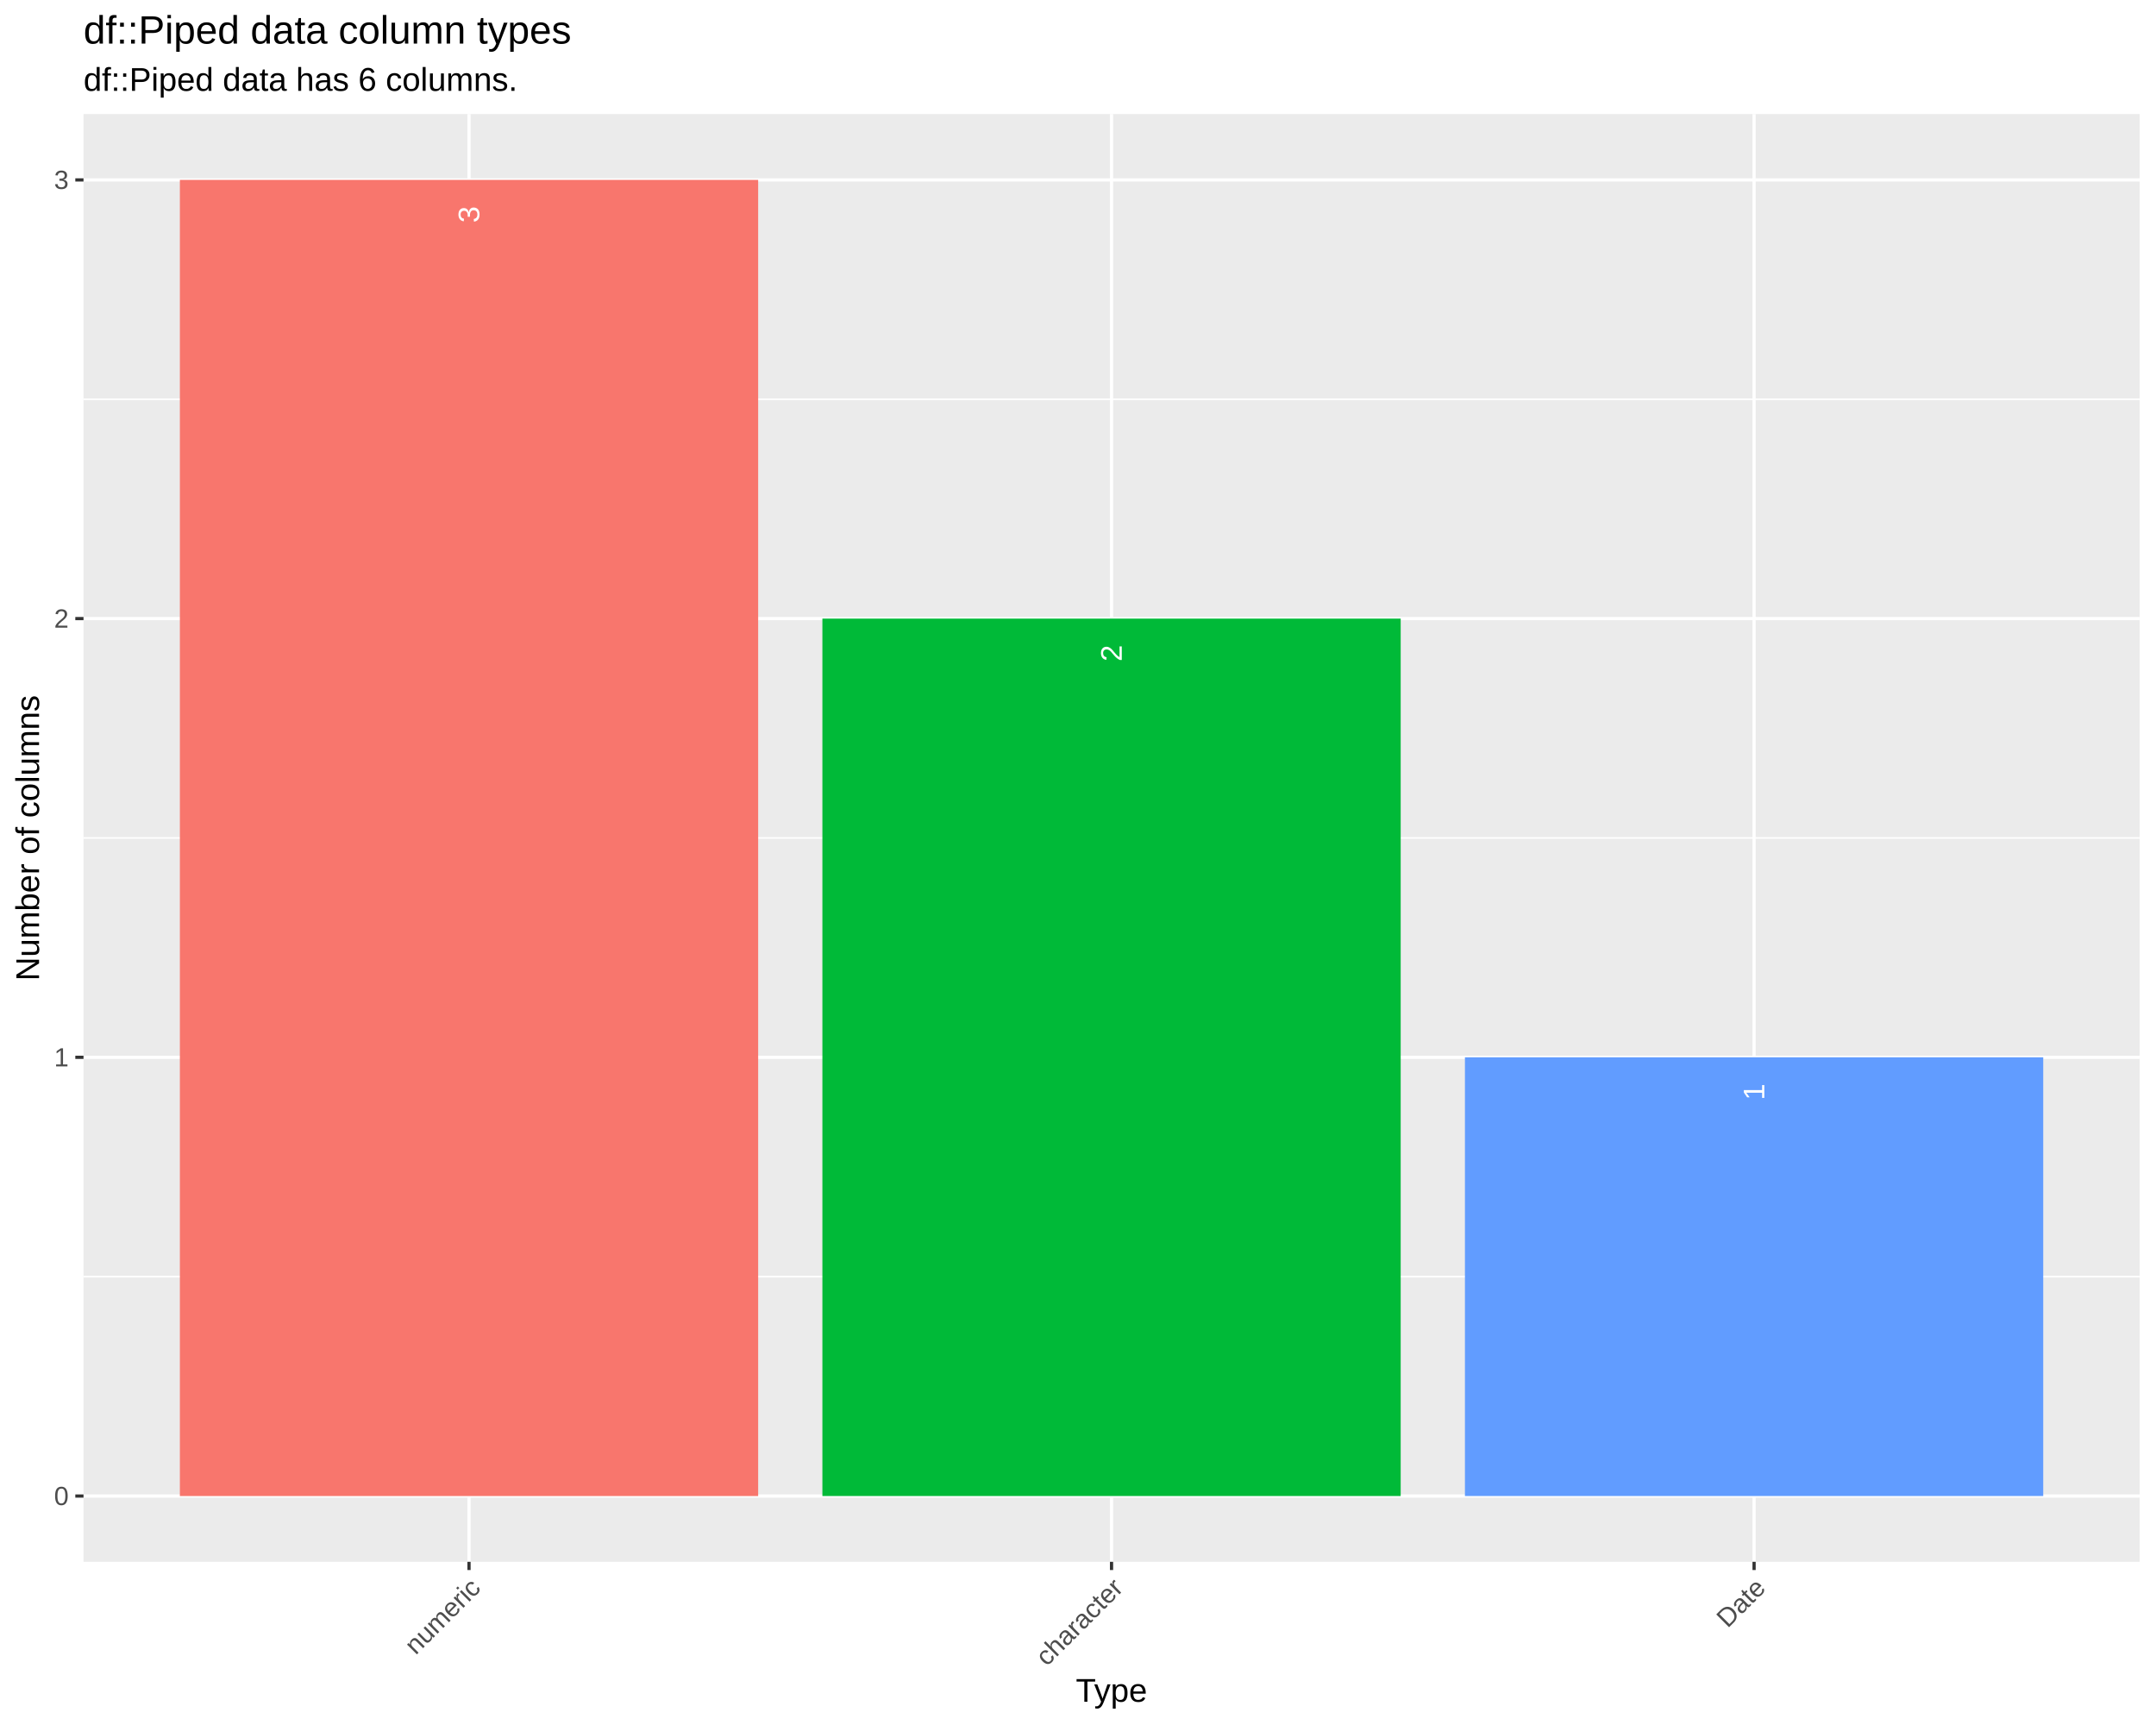
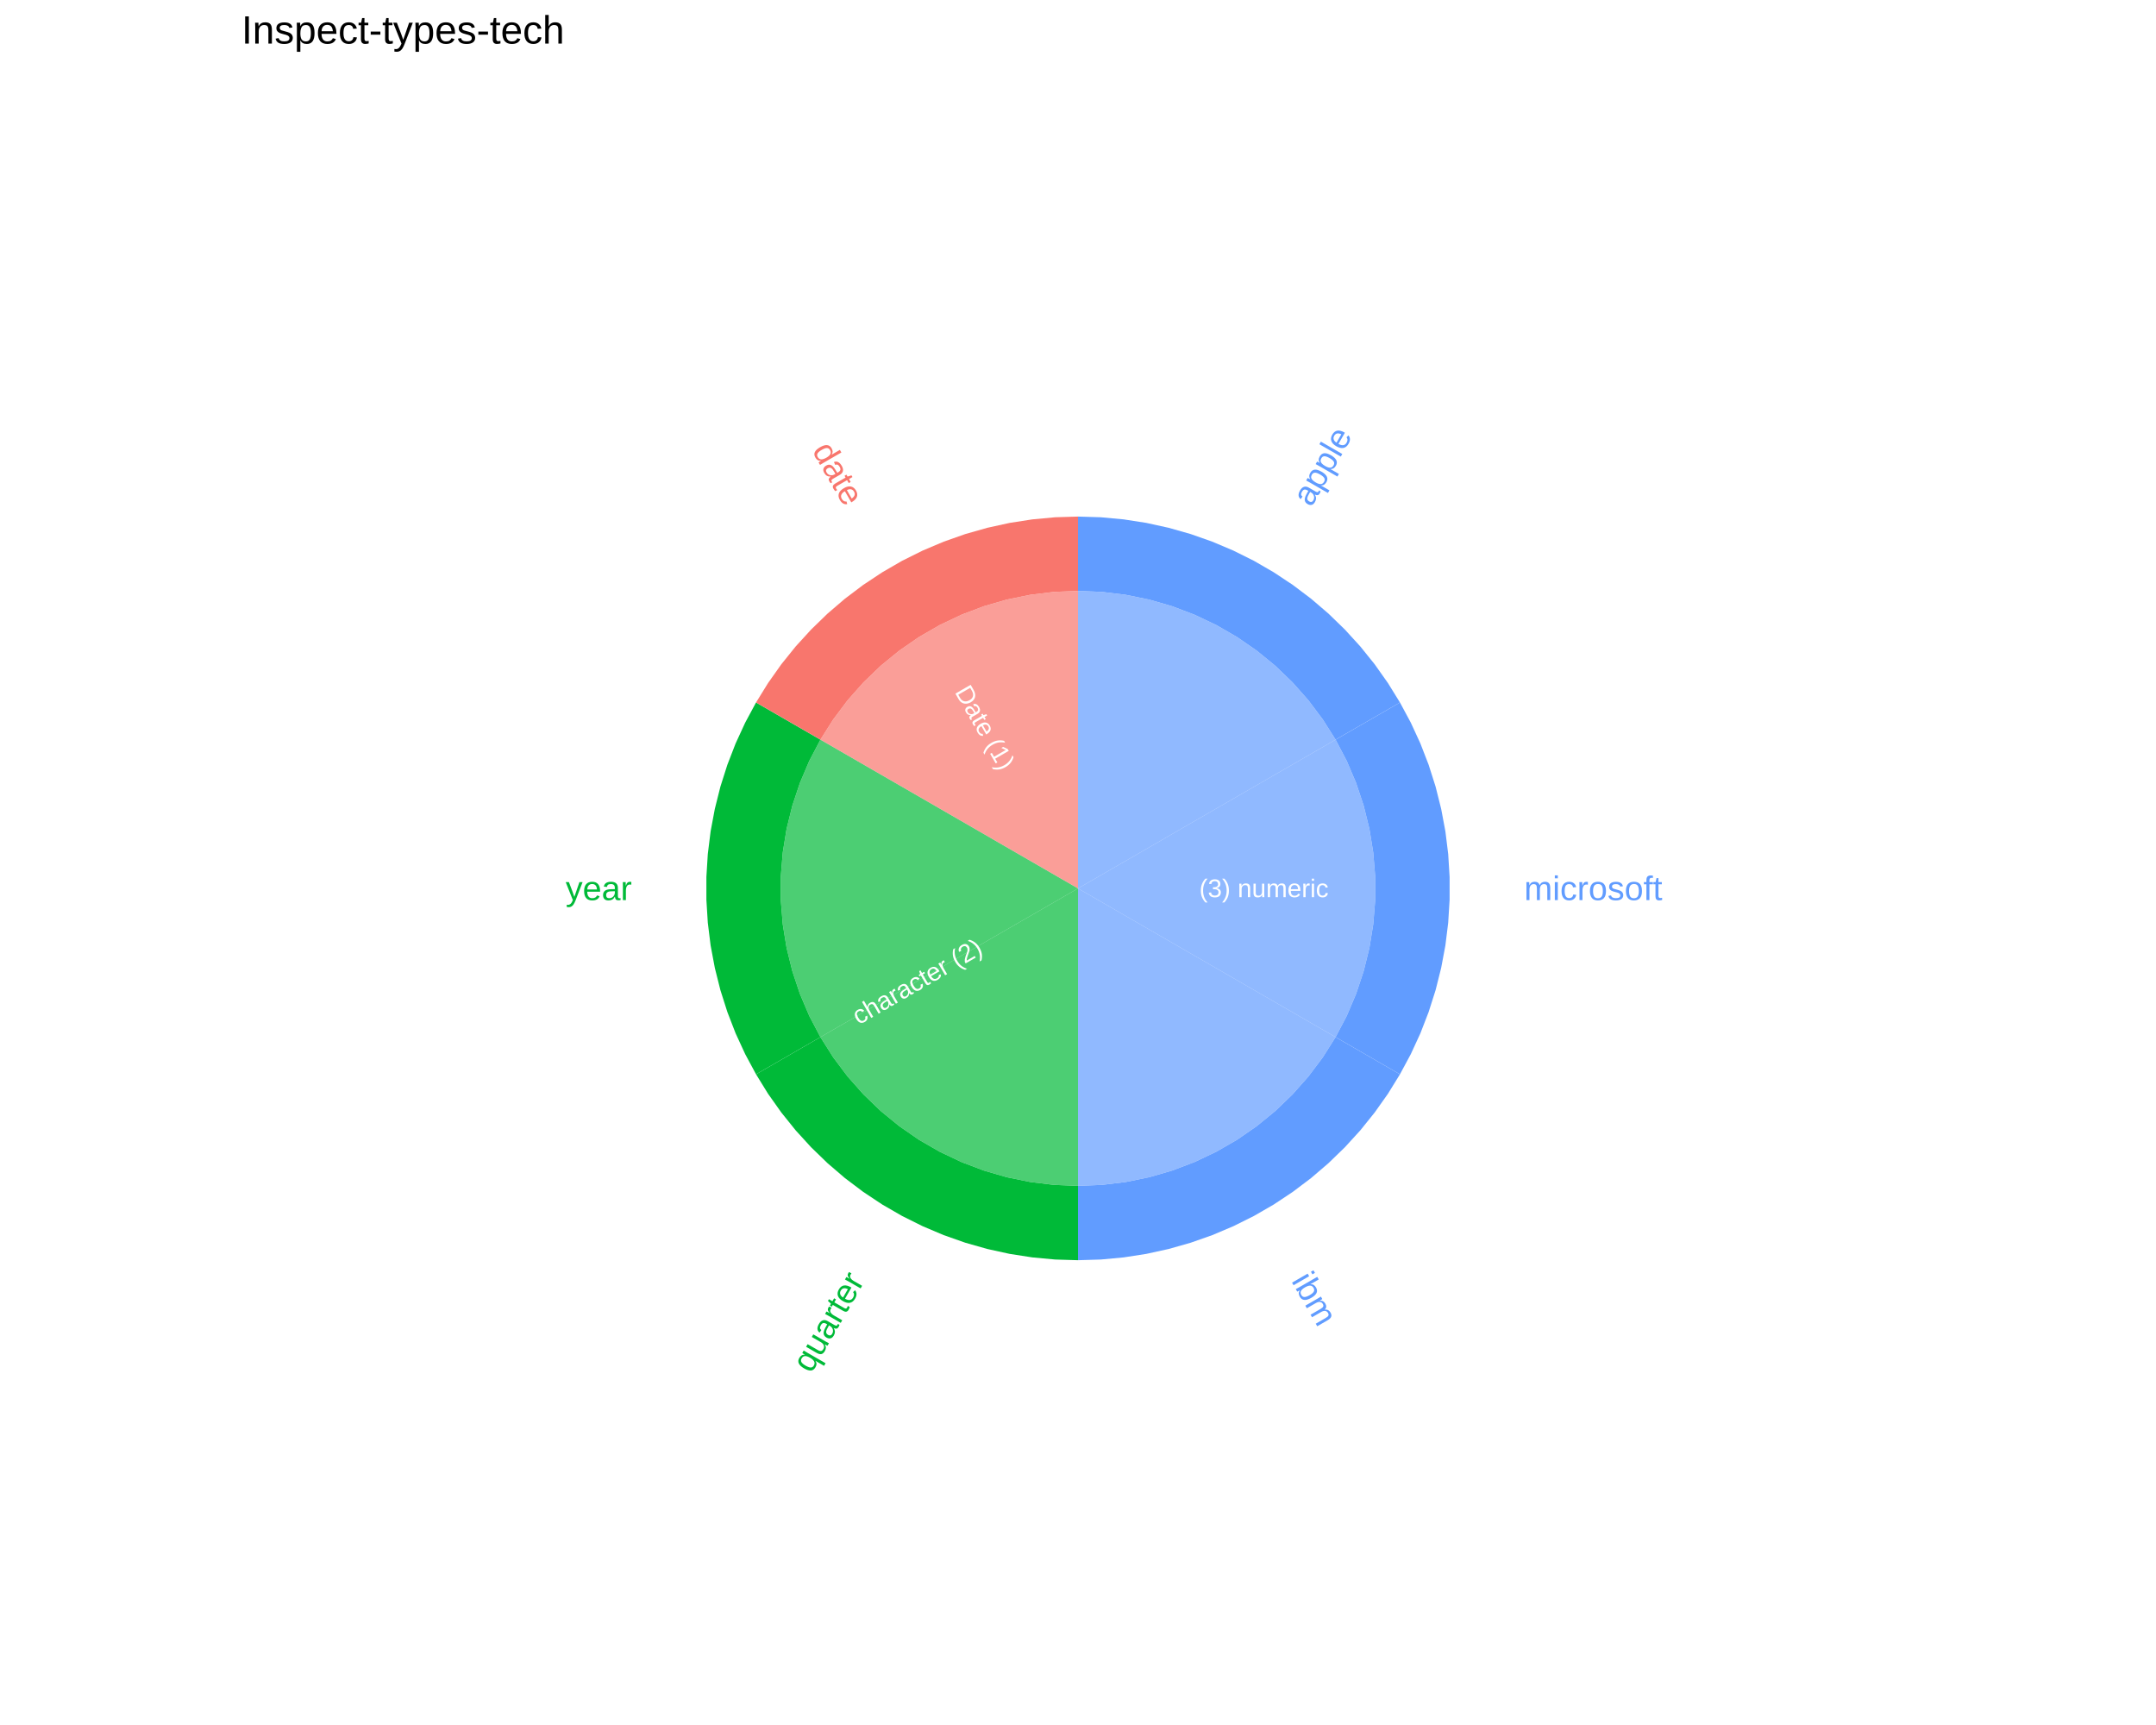
<svg xmlns="http://www.w3.org/2000/svg" viewBox="0 0 720.00 576.00">
  <defs>
    <style type="text/css">
    line, polyline, polygon, path, rect, circle {
      fill: none;
      stroke: #000000;
      stroke-linecap: round;
      stroke-linejoin: round;
      stroke-miterlimit: 10.00;
    }
  </style>
  </defs>
  <rect width="100%" height="100%" style="stroke: none; fill: #FFFFFF;" />
-   <rect x="0.00" y="0.00" width="720.00" height="576.00" style="stroke-width: 1.07; stroke: #FFFFFF; fill: #FFFFFF;" />
  <defs>
-     <clipPath id="cpMjcuODl8NzE0LjUyfDUyMS41MnwzOC4wOQ==">
-       <rect x="27.89" y="38.09" width="686.64" height="483.42" />
+     <clipPath id="cpODAuNjV8NjM5LjM1fDU3Ni4wMHwxNy4yOQ==">
+       <rect x="80.65" y="17.29" width="558.71" height="558.71" />
    </clipPath>
  </defs>
-   <rect x="27.89" y="38.09" width="686.64" height="483.42" style="stroke-width: 1.07; stroke: none; fill: #EBEBEB;" clip-path="url(#cpMjcuODl8NzE0LjUyfDUyMS41MnwzOC4wOQ==)" />
-   <polyline points="27.89,426.30 714.52,426.30 " style="stroke-width: 0.53; stroke: #FFFFFF; stroke-linecap: butt;" clip-path="url(#cpMjcuODl8NzE0LjUyfDUyMS41MnwzOC4wOQ==)" />
-   <polyline points="27.89,279.81 714.52,279.81 " style="stroke-width: 0.53; stroke: #FFFFFF; stroke-linecap: butt;" clip-path="url(#cpMjcuODl8NzE0LjUyfDUyMS41MnwzOC4wOQ==)" />
-   <polyline points="27.89,133.31 714.52,133.31 " style="stroke-width: 0.53; stroke: #FFFFFF; stroke-linecap: butt;" clip-path="url(#cpMjcuODl8NzE0LjUyfDUyMS41MnwzOC4wOQ==)" />
-   <polyline points="27.89,499.54 714.52,499.54 " style="stroke-width: 1.07; stroke: #FFFFFF; stroke-linecap: butt;" clip-path="url(#cpMjcuODl8NzE0LjUyfDUyMS41MnwzOC4wOQ==)" />
-   <polyline points="27.89,353.05 714.52,353.05 " style="stroke-width: 1.07; stroke: #FFFFFF; stroke-linecap: butt;" clip-path="url(#cpMjcuODl8NzE0LjUyfDUyMS41MnwzOC4wOQ==)" />
-   <polyline points="27.89,206.56 714.52,206.56 " style="stroke-width: 1.07; stroke: #FFFFFF; stroke-linecap: butt;" clip-path="url(#cpMjcuODl8NzE0LjUyfDUyMS41MnwzOC4wOQ==)" />
-   <polyline points="27.89,60.07 714.52,60.07 " style="stroke-width: 1.07; stroke: #FFFFFF; stroke-linecap: butt;" clip-path="url(#cpMjcuODl8NzE0LjUyfDUyMS41MnwzOC4wOQ==)" />
-   <polyline points="156.63,521.52 156.63,38.09 " style="stroke-width: 1.07; stroke: #FFFFFF; stroke-linecap: butt;" clip-path="url(#cpMjcuODl8NzE0LjUyfDUyMS41MnwzOC4wOQ==)" />
-   <polyline points="371.20,521.52 371.20,38.09 " style="stroke-width: 1.07; stroke: #FFFFFF; stroke-linecap: butt;" clip-path="url(#cpMjcuODl8NzE0LjUyfDUyMS41MnwzOC4wOQ==)" />
-   <polyline points="585.78,521.52 585.78,38.09 " style="stroke-width: 1.07; stroke: #FFFFFF; stroke-linecap: butt;" clip-path="url(#cpMjcuODl8NzE0LjUyfDUyMS41MnwzOC4wOQ==)" />
-   <rect x="60.07" y="60.07" width="193.12" height="439.48" style="stroke-width: 1.07; stroke: none; stroke-linecap: square; stroke-linejoin: miter; fill: #F8766D;" clip-path="url(#cpMjcuODl8NzE0LjUyfDUyMS41MnwzOC4wOQ==)" />
-   <rect x="274.64" y="206.56" width="193.12" height="292.98" style="stroke-width: 1.07; stroke: none; stroke-linecap: square; stroke-linejoin: miter; fill: #00BA38;" clip-path="url(#cpMjcuODl8NzE0LjUyfDUyMS41MnwzOC4wOQ==)" />
-   <rect x="489.22" y="353.05" width="193.12" height="146.49" style="stroke-width: 1.07; stroke: none; stroke-linecap: square; stroke-linejoin: miter; fill: #619CFF;" clip-path="url(#cpMjcuODl8NzE0LjUyfDUyMS41MnwzOC4wOQ==)" />
-   <g clip-path="url(#cpMjcuODl8NzE0LjUyfDUyMS41MnwzOC4wOQ==)">
-     <text transform="translate(160.05,74.39) rotate(-90)" style="font-size: 9.96px; fill: #FFFFFF; font-family: Liberation Sans;" textLength="5.53px" lengthAdjust="spacingAndGlyphs">3</text>
+   <polygon points="446.02,246.98 453.19,242.84 460.36,238.71 467.52,234.57 463.50,228.07 459.08,221.82 454.29,215.87 449.13,210.22 443.64,204.89 437.84,199.92 431.73,195.31 425.36,191.09 418.74,187.26 411.89,183.85 404.85,180.87 397.64,178.33 390.28,176.24 382.81,174.60 375.26,173.43 367.64,172.72 360.00,172.49 360.00,180.77 360.00,189.04 360.00,197.32 367.99,197.64 375.93,198.61 383.77,200.21 391.45,202.43 398.93,205.27 406.16,208.70 413.09,212.70 419.67,217.24 425.87,222.30 431.63,227.84 436.94,233.83 441.74,240.22 446.02,246.98 " style="stroke-width: 1.07; stroke: none; fill: #619CFF;" clip-path="url(#cpODAuNjV8NjM5LjM1fDU3Ni4wMHwxNy4yOQ==)" />
+   <polygon points="446.02,346.31 453.19,350.45 460.36,354.59 467.52,358.72 471.14,351.99 474.34,345.04 477.10,337.91 479.42,330.62 481.28,323.21 482.69,315.69 483.63,308.10 484.10,300.47 484.10,292.82 483.63,285.19 482.69,277.60 481.28,270.08 479.42,262.67 477.10,255.38 474.34,248.25 471.14,241.30 467.52,234.57 460.36,238.71 453.19,242.84 446.02,246.98 449.74,254.07 452.87,261.42 455.40,269.01 457.32,276.78 458.60,284.67 459.25,292.65 459.25,300.65 458.60,308.62 457.32,316.51 455.40,324.28 452.87,331.87 449.74,339.23 446.02,346.31 " style="stroke-width: 1.07; stroke: none; fill: #619CFF;" clip-path="url(#cpODAuNjV8NjM5LjM1fDU3Ni4wMHwxNy4yOQ==)" />
+   <polygon points="360.00,395.97 360.00,404.25 360.00,412.53 360.00,420.80 367.64,420.57 375.26,419.86 382.81,418.69 390.28,417.05 397.64,414.96 404.85,412.42 411.89,409.44 418.74,406.03 425.36,402.21 431.73,397.98 437.84,393.37 443.64,388.40 449.13,383.08 454.29,377.43 459.08,371.47 463.50,365.23 467.52,358.72 460.36,354.59 453.19,350.45 446.02,346.31 441.74,353.07 436.94,359.46 431.63,365.45 425.87,370.99 419.67,376.05 413.09,380.60 406.16,384.59 398.93,388.02 391.45,390.86 383.77,393.09 375.93,394.69 367.99,395.65 360.00,395.97 " style="stroke-width: 1.07; stroke: none; fill: #619CFF;" clip-path="url(#cpODAuNjV8NjM5LjM1fDU3Ni4wMHwxNy4yOQ==)" />
+   <polygon points="273.98,346.31 266.81,350.45 259.64,354.59 252.48,358.72 256.50,365.23 260.92,371.47 265.71,377.43 270.87,383.08 276.36,388.40 282.16,393.37 288.27,397.98 294.64,402.21 301.26,406.03 308.11,409.44 315.15,412.42 322.36,414.96 329.72,417.05 337.19,418.69 344.74,419.86 352.36,420.57 360.00,420.80 360.00,412.53 360.00,404.25 360.00,395.97 352.01,395.65 344.07,394.69 336.23,393.09 328.55,390.86 321.07,388.02 313.84,384.59 306.91,380.60 300.33,376.05 294.13,370.99 288.37,365.45 283.06,359.46 278.26,353.07 273.98,346.31 " style="stroke-width: 1.07; stroke: none; fill: #00BA38;" clip-path="url(#cpODAuNjV8NjM5LjM1fDU3Ni4wMHwxNy4yOQ==)" />
+   <polygon points="273.98,246.98 266.81,242.84 259.64,238.71 252.48,234.57 248.86,241.30 245.66,248.25 242.90,255.38 240.58,262.67 238.72,270.08 237.31,277.60 236.37,285.19 235.90,292.82 235.90,300.47 236.37,308.10 237.31,315.69 238.72,323.21 240.58,330.62 242.90,337.91 245.66,345.04 248.86,351.99 252.48,358.72 259.64,354.59 266.81,350.45 273.98,346.31 270.26,339.23 267.13,331.87 264.60,324.28 262.68,316.51 261.40,308.62 260.75,300.65 260.75,292.65 261.40,284.67 262.68,276.78 264.60,269.01 267.13,261.42 270.26,254.07 273.98,246.98 " style="stroke-width: 1.07; stroke: none; fill: #00BA38;" clip-path="url(#cpODAuNjV8NjM5LjM1fDU3Ni4wMHwxNy4yOQ==)" />
+   <polygon points="360.00,197.32 360.00,189.04 360.00,180.77 360.00,172.49 352.36,172.72 344.74,173.43 337.19,174.60 329.72,176.24 322.36,178.33 315.15,180.87 308.11,183.85 301.26,187.26 294.64,191.09 288.27,195.31 282.16,199.92 276.36,204.89 270.87,210.22 265.71,215.87 260.92,221.82 256.50,228.07 252.48,234.57 259.64,238.71 266.81,242.84 273.98,246.98 278.26,240.22 283.06,233.83 288.37,227.84 294.13,222.30 300.33,217.24 306.91,212.70 313.84,208.70 321.07,205.27 328.55,202.43 336.23,200.21 344.07,198.61 352.01,197.64 360.00,197.32 " style="stroke-width: 1.07; stroke: none; fill: #F8766D;" clip-path="url(#cpODAuNjV8NjM5LjM1fDU3Ni4wMHwxNy4yOQ==)" />
+   <polygon points="360.00,296.65 366.62,292.83 373.23,289.01 379.85,285.19 386.47,281.37 393.08,277.54 399.70,273.72 406.32,269.90 412.93,266.08 419.55,262.26 426.17,258.44 432.79,254.62 439.40,250.80 446.02,246.98 441.74,240.22 436.94,233.83 431.63,227.84 425.87,222.30 419.67,217.24 413.09,212.70 406.16,208.70 398.93,205.27 391.45,202.43 383.77,200.21 375.93,198.61 367.99,197.64 360.00,197.32 360.00,204.96 360.00,212.60 360.00,220.24 360.00,227.88 360.00,235.52 360.00,243.16 360.00,250.80 360.00,258.44 360.00,266.08 360.00,273.72 360.00,281.37 360.00,289.01 360.00,296.65 360.00,296.65 " style="stroke-width: 1.07; stroke: none; fill: #619CFF; fill-opacity: 0.70;" clip-path="url(#cpODAuNjV8NjM5LjM1fDU3Ni4wMHwxNy4yOQ==)" />
+   <polygon points="360.00,296.65 366.62,300.47 373.23,304.29 379.85,308.11 386.47,311.93 393.08,315.75 399.70,319.57 406.32,323.39 412.93,327.21 419.55,331.03 426.17,334.85 432.79,338.67 439.40,342.49 446.02,346.31 449.74,339.23 452.87,331.87 455.40,324.28 457.32,316.51 458.60,308.62 459.25,300.65 459.25,292.65 458.60,284.67 457.32,276.78 455.40,269.01 452.87,261.42 449.74,254.07 446.02,246.98 439.40,250.80 432.79,254.62 426.17,258.44 419.55,262.26 412.93,266.08 406.32,269.90 399.70,273.72 393.08,277.54 386.47,281.37 379.85,285.19 373.23,289.01 366.62,292.83 360.00,296.65 360.00,296.65 " style="stroke-width: 1.07; stroke: none; fill: #619CFF; fill-opacity: 0.70;" clip-path="url(#cpODAuNjV8NjM5LjM1fDU3Ni4wMHwxNy4yOQ==)" />
+   <polygon points="360.00,296.65 360.00,304.29 360.00,311.93 360.00,319.57 360.00,327.21 360.00,334.85 360.00,342.49 360.00,350.13 360.00,357.77 360.00,365.41 360.00,373.05 360.00,380.69 360.00,388.33 360.00,395.97 367.99,395.65 375.93,394.69 383.77,393.09 391.45,390.86 398.93,388.02 406.16,384.59 413.09,380.60 419.67,376.05 425.87,370.99 431.63,365.45 436.94,359.46 441.74,353.07 446.02,346.31 439.40,342.49 432.79,338.67 426.17,334.85 419.55,331.03 412.93,327.21 406.32,323.39 399.70,319.57 393.08,315.75 386.47,311.93 379.85,308.11 373.23,304.29 366.62,300.47 360.00,296.65 360.00,296.65 " style="stroke-width: 1.07; stroke: none; fill: #619CFF; fill-opacity: 0.70;" clip-path="url(#cpODAuNjV8NjM5LjM1fDU3Ni4wMHwxNy4yOQ==)" />
+   <polygon points="360.00,296.65 353.38,300.47 346.77,304.29 340.15,308.11 333.53,311.93 326.92,315.75 320.30,319.57 313.68,323.39 307.07,327.21 300.45,331.03 293.83,334.85 287.21,338.67 280.60,342.49 273.98,346.31 278.26,353.07 283.06,359.46 288.37,365.45 294.13,370.99 300.33,376.05 306.91,380.60 313.84,384.59 321.07,388.02 328.55,390.86 336.23,393.09 344.07,394.69 352.01,395.65 360.00,395.97 360.00,388.33 360.00,380.69 360.00,373.05 360.00,365.41 360.00,357.77 360.00,350.13 360.00,342.49 360.00,334.85 360.00,327.21 360.00,319.57 360.00,311.93 360.00,304.29 360.00,296.65 360.00,296.65 " style="stroke-width: 1.07; stroke: none; fill: #00BA38; fill-opacity: 0.70;" clip-path="url(#cpODAuNjV8NjM5LjM1fDU3Ni4wMHwxNy4yOQ==)" />
+   <polygon points="360.00,296.65 353.38,292.83 346.77,289.01 340.15,285.19 333.53,281.37 326.92,277.54 320.30,273.72 313.68,269.90 307.07,266.08 300.45,262.26 293.83,258.44 287.21,254.62 280.60,250.80 273.98,246.98 270.26,254.07 267.13,261.42 264.60,269.01 262.68,276.78 261.40,284.67 260.75,292.65 260.75,300.65 261.40,308.62 262.68,316.51 264.60,324.28 267.13,331.87 270.26,339.23 273.98,346.31 280.60,342.49 287.21,338.67 293.83,334.85 300.45,331.03 307.07,327.21 313.68,323.39 320.30,319.57 326.92,315.75 333.53,311.93 340.15,308.11 346.77,304.29 353.38,300.47 360.00,296.65 360.00,296.65 " style="stroke-width: 1.07; stroke: none; fill: #00BA38; fill-opacity: 0.70;" clip-path="url(#cpODAuNjV8NjM5LjM1fDU3Ni4wMHwxNy4yOQ==)" />
+   <polygon points="360.00,296.65 360.00,289.01 360.00,281.37 360.00,273.72 360.00,266.08 360.00,258.44 360.00,250.80 360.00,243.16 360.00,235.52 360.00,227.88 360.00,220.24 360.00,212.60 360.00,204.96 360.00,197.32 352.01,197.64 344.07,198.61 336.23,200.21 328.55,202.43 321.07,205.27 313.84,208.70 306.91,212.70 300.33,217.24 294.13,222.30 288.37,227.84 283.06,233.83 278.26,240.22 273.98,246.98 280.60,250.80 287.21,254.62 293.83,258.44 300.45,262.26 307.07,266.08 313.68,269.90 320.30,273.72 326.92,277.54 333.53,281.37 340.15,285.19 346.77,289.01 353.38,292.83 360.00,296.65 360.00,296.65 " style="stroke-width: 1.07; stroke: none; fill: #F8766D; fill-opacity: 0.70;" clip-path="url(#cpODAuNjV8NjM5LjM1fDU3Ni4wMHwxNy4yOQ==)" />
+   <g clip-path="url(#cpODAuNjV8NjM5LjM1fDU3Ni4wMHwxNy4yOQ==)">
+     <text transform="translate(437.88,169.57) rotate(-60)" style="font-size: 11.38px; fill: #619CFF; font-family: Liberation Sans;" textLength="27.84px" lengthAdjust="spacingAndGlyphs">apple</text>
  </g>
-   <g clip-path="url(#cpMjcuODl8NzE0LjUyfDUyMS41MnwzOC4wOQ==)">
-     <text transform="translate(374.62,220.88) rotate(-90)" style="font-size: 9.96px; fill: #FFFFFF; font-family: Liberation Sans;" textLength="5.53px" lengthAdjust="spacingAndGlyphs">2</text>
+   <g clip-path="url(#cpODAuNjV8NjM5LjM1fDU3Ni4wMHwxNy4yOQ==)">
+     <text x="508.99" y="300.56" style="font-size: 11.38px; fill: #619CFF; font-family: Liberation Sans;" textLength="46.12px" lengthAdjust="spacingAndGlyphs">microsoft</text>
  </g>
-   <g clip-path="url(#cpMjcuODl8NzE0LjUyfDUyMS41MnwzOC4wOQ==)">
-     <text transform="translate(589.20,367.37) rotate(-90)" style="font-size: 9.96px; fill: #FFFFFF; font-family: Liberation Sans;" textLength="5.53px" lengthAdjust="spacingAndGlyphs">1</text>
+   <g clip-path="url(#cpODAuNjV8NjM5LjM1fDU3Ni4wMHwxNy4yOQ==)">
+     <text transform="translate(431.10,427.63) rotate(60)" style="font-size: 11.38px; fill: #619CFF; font-family: Liberation Sans;" textLength="18.33px" lengthAdjust="spacingAndGlyphs">ibm</text>
+   </g>
+   <g clip-path="url(#cpODAuNjV8NjM5LjM1fDU3Ni4wMHwxNy4yOQ==)">
+     <text transform="translate(270.88,458.84) rotate(300)" style="font-size: 11.38px; fill: #00BA38; font-family: Liberation Sans;" textLength="36.03px" lengthAdjust="spacingAndGlyphs">quarter</text>
+   </g>
+   <g clip-path="url(#cpODAuNjV8NjM5LjM1fDU3Ni4wMHwxNy4yOQ==)">
+     <text transform="translate(188.89,300.56) rotate(360)" style="font-size: 11.38px; fill: #00BA38; font-family: Liberation Sans;" textLength="22.12px" lengthAdjust="spacingAndGlyphs">year</text>
+   </g>
+   <g clip-path="url(#cpODAuNjV8NjM5LjM1fDU3Ni4wMHwxNy4yOQ==)">
+     <text transform="translate(271.05,150.40) rotate(420)" style="font-size: 11.38px; fill: #F8766D; font-family: Liberation Sans;" textLength="22.14px" lengthAdjust="spacingAndGlyphs">date</text>
+   </g>
+   <g clip-path="url(#cpODAuNjV8NjM5LjM1fDU3Ni4wMHwxNy4yOQ==)">
+     <text x="400.49" y="299.58" style="font-size: 8.54px; fill: #FFFFFF; font-family: Liberation Sans;" textLength="43.17px" lengthAdjust="spacingAndGlyphs">(3) numeric</text>
+   </g>
+   <g clip-path="url(#cpODAuNjV8NjM5LjM1fDU3Ni4wMHwxNy4yOQ==)">
+     <text transform="translate(286.75,342.33) rotate(330)" style="font-size: 8.54px; fill: #FFFFFF; font-family: Liberation Sans;" textLength="48.41px" lengthAdjust="spacingAndGlyphs">character (2)</text>
+   </g>
+   <g clip-path="url(#cpODAuNjV8NjM5LjM1fDU3Ni4wMHwxNy4yOQ==)">
+     <text transform="translate(318.71,231.00) rotate(420)" style="font-size: 8.54px; fill: #FFFFFF; font-family: Liberation Sans;" textLength="30.84px" lengthAdjust="spacingAndGlyphs">Date (1)</text>
  </g>
  <defs>
    <clipPath id="cpMC4wMHw3MjAuMDB8NTc2LjAwfDAuMDA=">
      <rect x="0.00" y="0.00" width="720.00" height="576.00" />
    </clipPath>
  </defs>
  <g clip-path="url(#cpMC4wMHw3MjAuMDB8NTc2LjAwfDAuMDA=)">
-     <text x="18.06" y="502.57" style="font-size: 8.80px; fill: #4D4D4D; font-family: Liberation Sans;" textLength="4.89px" lengthAdjust="spacingAndGlyphs">0</text>
-   </g>
-   <g clip-path="url(#cpMC4wMHw3MjAuMDB8NTc2LjAwfDAuMDA=)">
-     <text x="18.06" y="356.08" style="font-size: 8.80px; fill: #4D4D4D; font-family: Liberation Sans;" textLength="4.89px" lengthAdjust="spacingAndGlyphs">1</text>
-   </g>
-   <g clip-path="url(#cpMC4wMHw3MjAuMDB8NTc2LjAwfDAuMDA=)">
-     <text x="18.06" y="209.58" style="font-size: 8.80px; fill: #4D4D4D; font-family: Liberation Sans;" textLength="4.89px" lengthAdjust="spacingAndGlyphs">2</text>
-   </g>
-   <g clip-path="url(#cpMC4wMHw3MjAuMDB8NTc2LjAwfDAuMDA=)">
-     <text x="18.06" y="63.09" style="font-size: 8.80px; fill: #4D4D4D; font-family: Liberation Sans;" textLength="4.89px" lengthAdjust="spacingAndGlyphs">3</text>
-   </g>
-   <polyline points="25.15,499.54 27.89,499.54 " style="stroke-width: 1.07; stroke: #333333; stroke-linecap: butt;" clip-path="url(#cpMC4wMHw3MjAuMDB8NTc2LjAwfDAuMDA=)" />
-   <polyline points="25.15,353.05 27.89,353.05 " style="stroke-width: 1.07; stroke: #333333; stroke-linecap: butt;" clip-path="url(#cpMC4wMHw3MjAuMDB8NTc2LjAwfDAuMDA=)" />
-   <polyline points="25.15,206.56 27.89,206.56 " style="stroke-width: 1.07; stroke: #333333; stroke-linecap: butt;" clip-path="url(#cpMC4wMHw3MjAuMDB8NTc2LjAwfDAuMDA=)" />
-   <polyline points="25.15,60.07 27.89,60.07 " style="stroke-width: 1.07; stroke: #333333; stroke-linecap: butt;" clip-path="url(#cpMC4wMHw3MjAuMDB8NTc2LjAwfDAuMDA=)" />
-   <polyline points="156.63,524.26 156.63,521.52 " style="stroke-width: 1.07; stroke: #333333; stroke-linecap: butt;" clip-path="url(#cpMC4wMHw3MjAuMDB8NTc2LjAwfDAuMDA=)" />
-   <polyline points="371.20,524.26 371.20,521.52 " style="stroke-width: 1.07; stroke: #333333; stroke-linecap: butt;" clip-path="url(#cpMC4wMHw3MjAuMDB8NTc2LjAwfDAuMDA=)" />
-   <polyline points="585.78,524.26 585.78,521.52 " style="stroke-width: 1.07; stroke: #333333; stroke-linecap: butt;" clip-path="url(#cpMC4wMHw3MjAuMDB8NTc2LjAwfDAuMDA=)" />
-   <g clip-path="url(#cpMC4wMHw3MjAuMDB8NTc2LjAwfDAuMDA=)">
-     <text transform="translate(138.79,552.84) rotate(-45)" style="font-size: 8.80px; fill: #4D4D4D; font-family: Liberation Sans;" textLength="31.28px" lengthAdjust="spacingAndGlyphs">numeric</text>
-   </g>
-   <g clip-path="url(#cpMC4wMHw3MjAuMDB8NTc2LjAwfDAuMDA=)">
-     <text transform="translate(349.56,556.64) rotate(-45)" style="font-size: 8.80px; fill: #4D4D4D; font-family: Liberation Sans;" textLength="36.66px" lengthAdjust="spacingAndGlyphs">character</text>
-   </g>
-   <g clip-path="url(#cpMC4wMHw3MjAuMDB8NTc2LjAwfDAuMDA=)">
-     <text transform="translate(576.92,543.86) rotate(-45)" style="font-size: 8.80px; fill: #4D4D4D; font-family: Liberation Sans;" textLength="18.58px" lengthAdjust="spacingAndGlyphs">Date</text>
-   </g>
-   <g clip-path="url(#cpMC4wMHw3MjAuMDB8NTc2LjAwfDAuMDA=)">
-     <text x="359.27" y="568.24" style="font-size: 11.00px; font-family: Liberation Sans;" textLength="23.86px" lengthAdjust="spacingAndGlyphs">Type</text>
-   </g>
-   <g clip-path="url(#cpMC4wMHw3MjAuMDB8NTc2LjAwfDAuMDA=)">
-     <text transform="translate(13.04,327.51) rotate(-90)" style="font-size: 11.00px; font-family: Liberation Sans;" textLength="95.41px" lengthAdjust="spacingAndGlyphs">Number of columns</text>
-   </g>
-   <g clip-path="url(#cpMC4wMHw3MjAuMDB8NTc2LjAwfDAuMDA=)">
-     <text x="27.89" y="30.33" style="font-size: 11.00px; font-family: Liberation Sans;" textLength="145.06px" lengthAdjust="spacingAndGlyphs">df::Piped data has 6 columns.</text>
-   </g>
-   <g clip-path="url(#cpMC4wMHw3MjAuMDB8NTc2LjAwfDAuMDA=)">
-     <text x="27.89" y="14.56" style="font-size: 13.20px; font-family: Liberation Sans;" textLength="162.62px" lengthAdjust="spacingAndGlyphs">df::Piped data column types</text>
+     <text x="80.65" y="14.56" style="font-size: 13.20px; font-family: Liberation Sans;" textLength="107.67px" lengthAdjust="spacingAndGlyphs">Inspect-types-tech</text>
  </g>
</svg>
